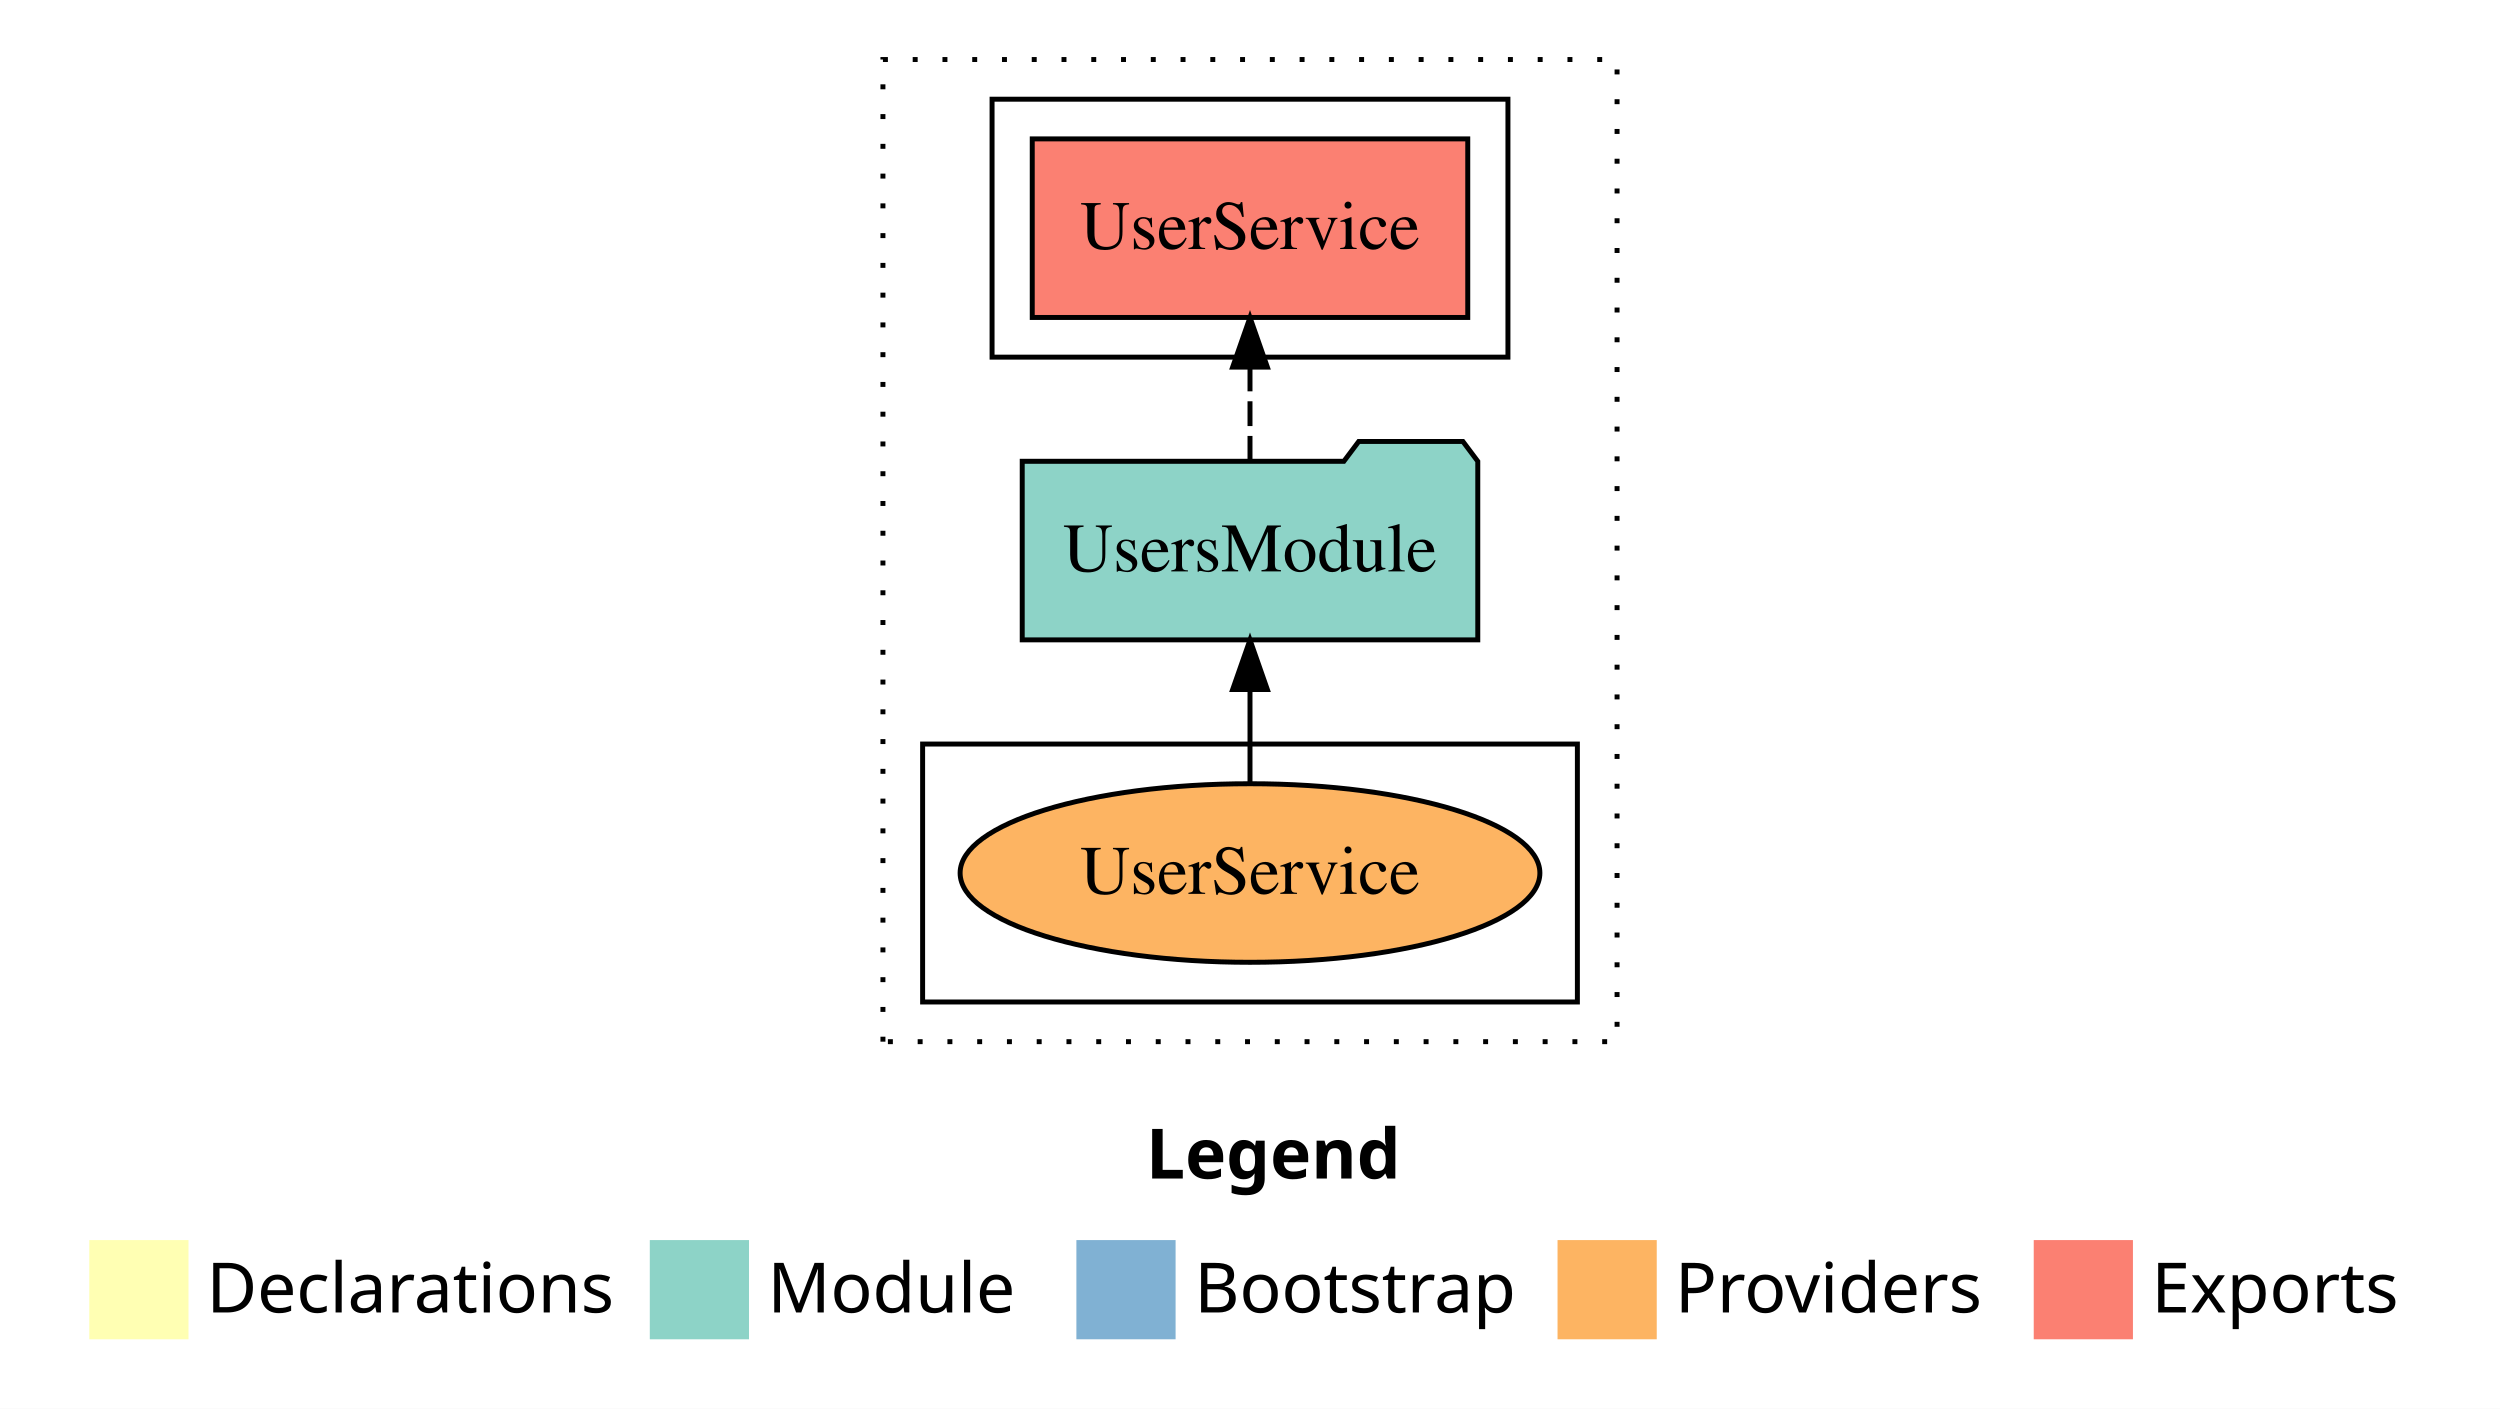
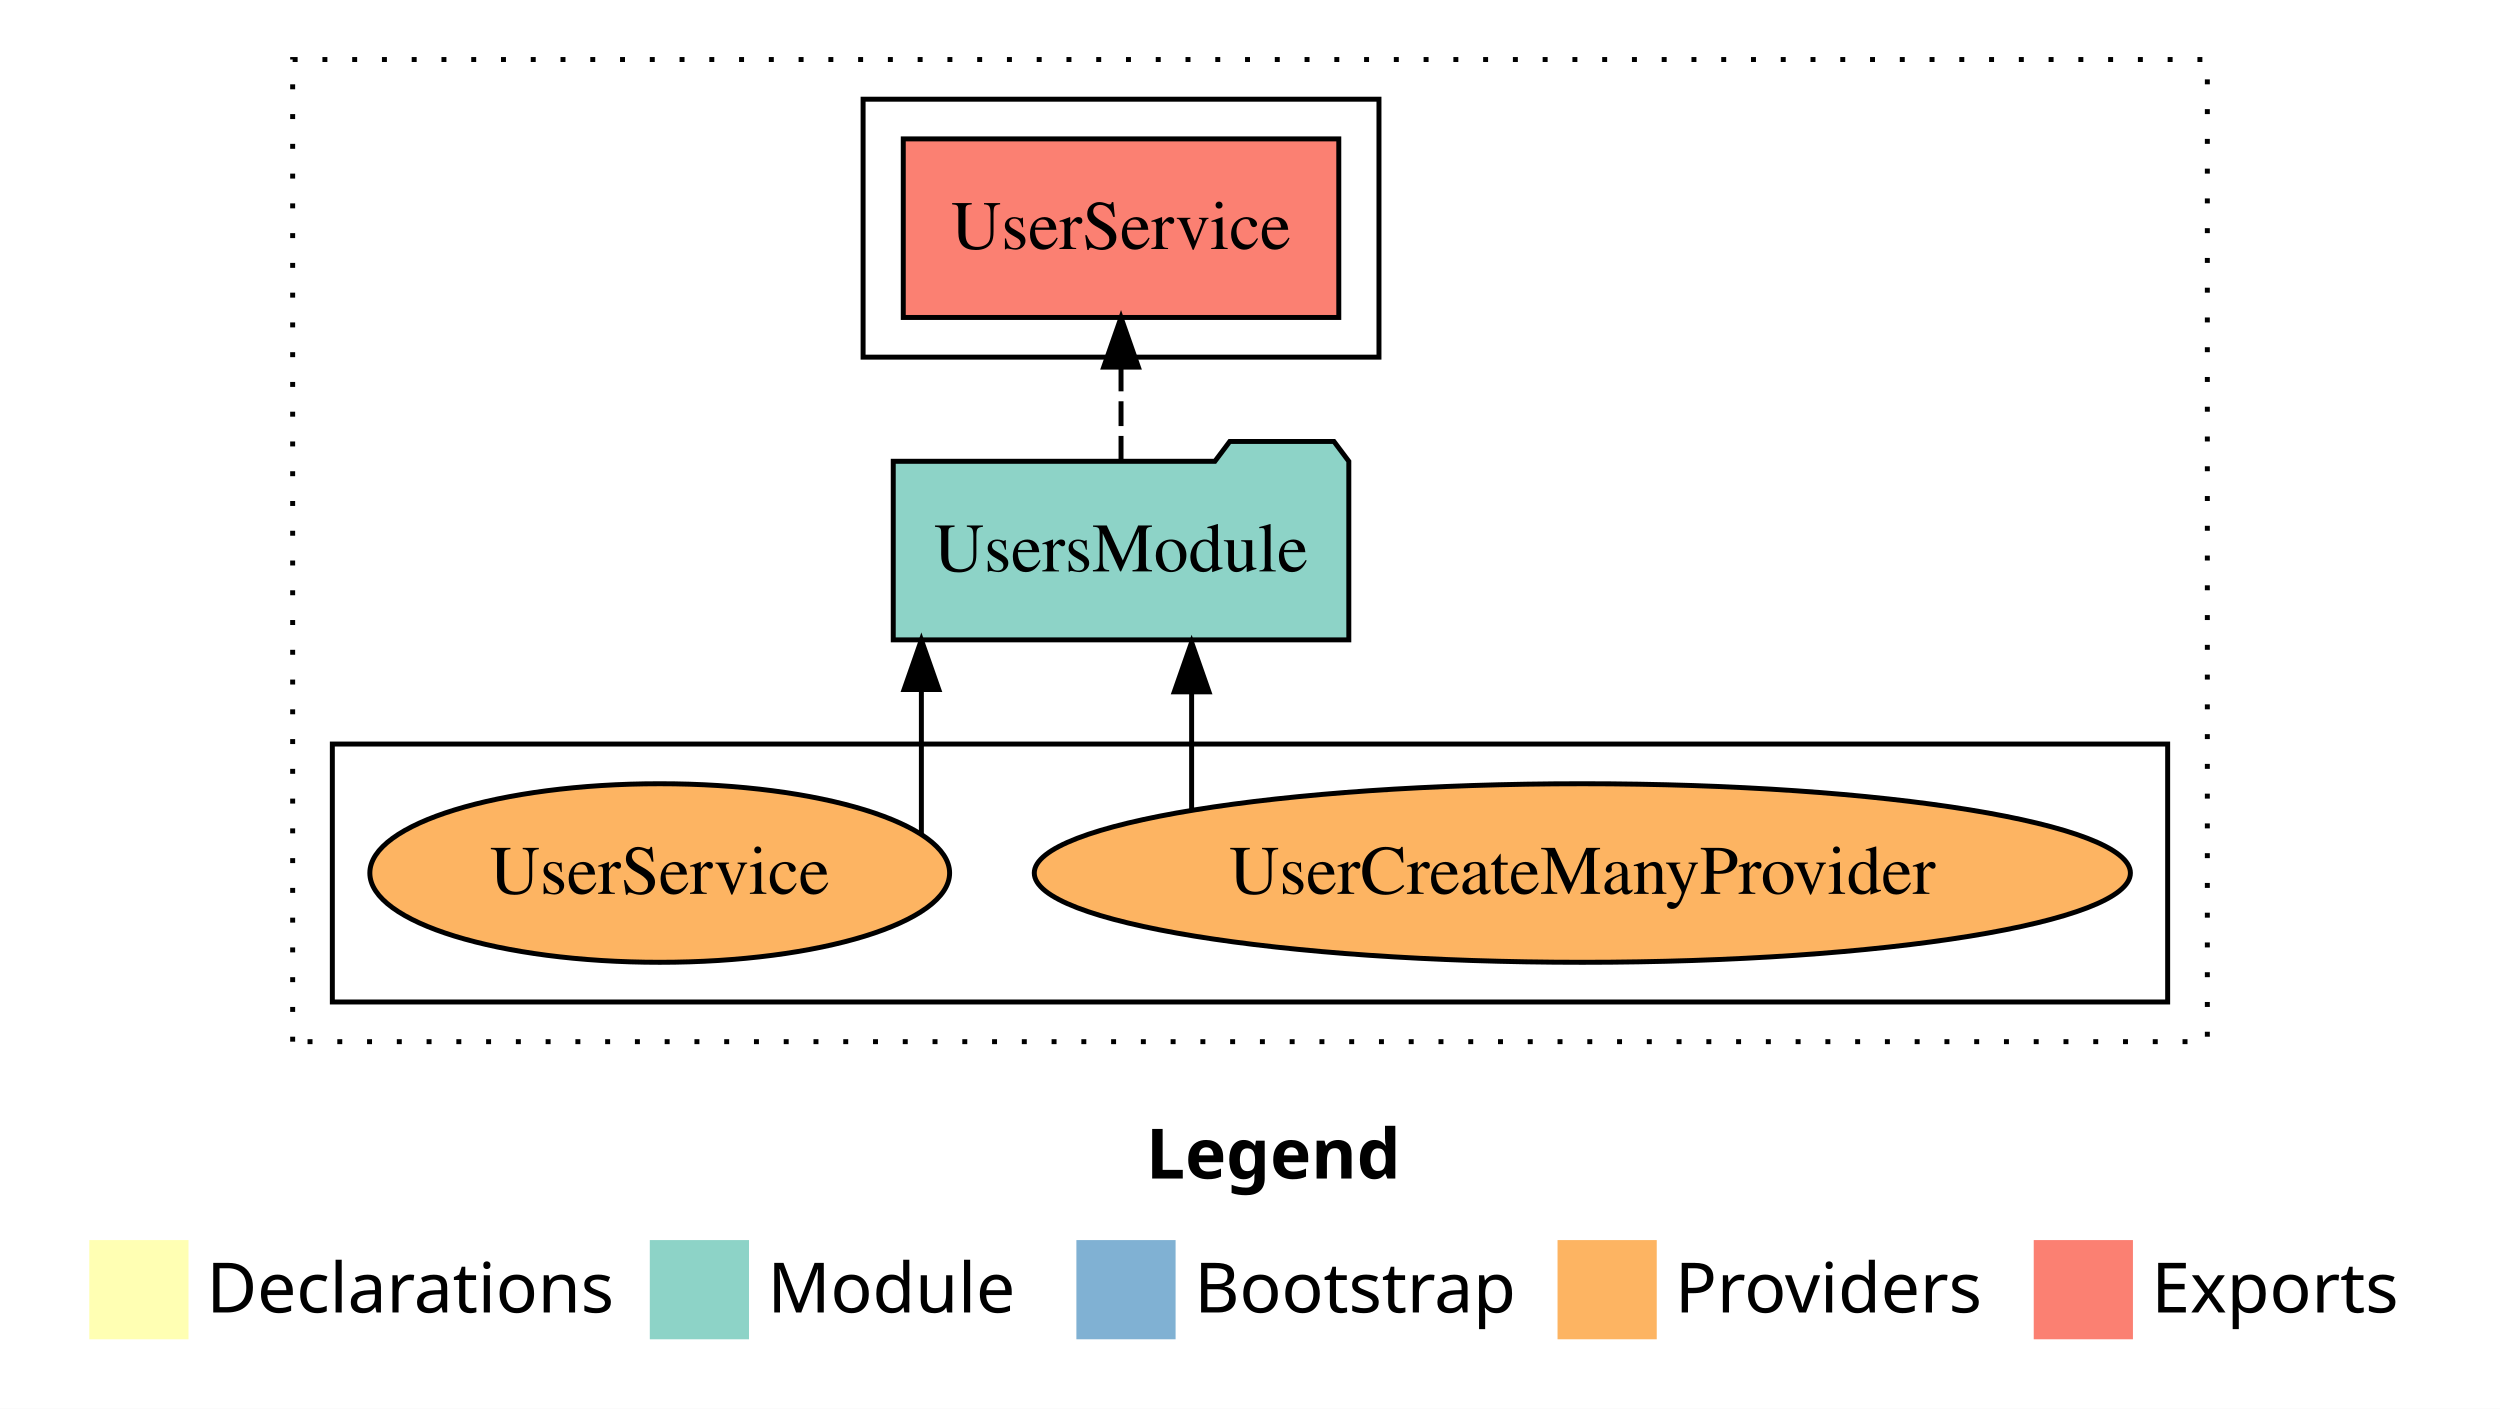
<svg xmlns="http://www.w3.org/2000/svg" width="504pt" height="284pt" viewBox="0.00 0.00 504.00 284.00">
  <g id="graph0" class="graph" transform="scale(1 1) rotate(0) translate(4 280)">
    <polygon fill="white" stroke="transparent" points="-4,4 -4,-280 500,-280 500,4 -4,4" />
    <text text-anchor="start" x="227.01" y="-42.4" font-family="Times-12" font-weight="bold" font-size="14.00">Legend</text>
    <polygon fill="#ffffb3" stroke="transparent" points="14,-10 14,-30 34,-30 34,-10 14,-10" />
    <text text-anchor="start" x="37.63" y="-15.4" font-family="Times-12" font-size="14.00">  Declarations</text>
    <polygon fill="#8dd3c7" stroke="transparent" points="127,-10 127,-30 147,-30 147,-10 127,-10" />
    <text text-anchor="start" x="150.73" y="-15.4" font-family="Times-12" font-size="14.00">  Module</text>
    <polygon fill="#80b1d3" stroke="transparent" points="213,-10 213,-30 233,-30 233,-10 213,-10" />
    <text text-anchor="start" x="236.78" y="-15.4" font-family="Times-12" font-size="14.00">  Bootstrap</text>
    <polygon fill="#fdb462" stroke="transparent" points="310,-10 310,-30 330,-30 330,-10 310,-10" />
    <text text-anchor="start" x="333.67" y="-15.4" font-family="Times-12" font-size="14.00">  Providers</text>
    <polygon fill="#fb8072" stroke="transparent" points="406,-10 406,-30 426,-30 426,-10 406,-10" />
    <text text-anchor="start" x="429.73" y="-15.4" font-family="Times-12" font-size="14.00">  Exports</text>
    <g id="clust1" class="cluster">
-       <polygon fill="none" stroke="black" stroke-dasharray="1,5" points="174,-70 174,-268 322,-268 322,-70 174,-70" />
+       <polygon fill="none" stroke="black" stroke-dasharray="1,5" points="55,-70 55,-268 441,-268 441,-70 55,-70" />
    </g>
    <g id="clust4" class="cluster">
-       <polygon fill="none" stroke="black" points="196,-208 196,-260 300,-260 300,-208 196,-208" />
+       <polygon fill="none" stroke="black" points="170,-208 170,-260 274,-260 274,-208 170,-208" />
    </g>
    <g id="clust6" class="cluster">
-       <polygon fill="none" stroke="black" points="182,-78 182,-130 314,-130 314,-78 182,-78" />
+       <polygon fill="none" stroke="black" points="63,-78 63,-130 433,-130 433,-78 63,-78" />
    </g>
    <g id="node1" class="node">
-       <polygon fill="#fb8072" stroke="black" points="291.9,-252 204.1,-252 204.1,-216 291.9,-216 291.9,-252" />
-       <text text-anchor="middle" x="248" y="-229.8" font-family="Times,serif" font-size="14.00">UserService </text>
+       <polygon fill="#fb8072" stroke="black" points="265.9,-252 178.1,-252 178.1,-216 265.9,-216 265.9,-252" />
+       <text text-anchor="middle" x="222" y="-229.8" font-family="Times,serif" font-size="14.00">UserService </text>
    </g>
    <g id="node2" class="node">
-       <polygon fill="#8dd3c7" stroke="black" points="293.92,-187 290.92,-191 269.92,-191 266.92,-187 202.08,-187 202.08,-151 293.92,-151 293.92,-187" />
-       <text text-anchor="middle" x="248" y="-164.8" font-family="Times,serif" font-size="14.00">UsersModule</text>
+       <polygon fill="#8dd3c7" stroke="black" points="267.92,-187 264.92,-191 243.92,-191 240.92,-187 176.08,-187 176.08,-151 267.92,-151 267.92,-187" />
+       <text text-anchor="middle" x="222" y="-164.8" font-family="Times,serif" font-size="14.00">UsersModule</text>
    </g>
    <g id="edge1" class="edge">
-       <path fill="none" stroke="black" stroke-dasharray="5,2" d="M248,-187.11C248,-187.11 248,-205.99 248,-205.99" />
-       <polygon fill="black" stroke="black" points="244.5,-205.99 248,-215.99 251.5,-205.99 244.5,-205.99" />
+       <path fill="none" stroke="black" stroke-dasharray="5,2" d="M222,-187.11C222,-187.11 222,-205.99 222,-205.99" />
+       <polygon fill="black" stroke="black" points="218.5,-205.99 222,-215.99 225.5,-205.99 218.5,-205.99" />
    </g>
    <g id="node3" class="node">
-       <ellipse fill="#fdb462" stroke="black" cx="248" cy="-104" rx="58.44" ry="18" />
-       <text text-anchor="middle" x="248" y="-99.8" font-family="Times,serif" font-size="14.00">UserService</text>
+       <ellipse fill="#fdb462" stroke="black" cx="315" cy="-104" rx="110.49" ry="18" />
+       <text text-anchor="middle" x="315" y="-99.8" font-family="Times,serif" font-size="14.00">UserCreateManyProvider</text>
    </g>
    <g id="edge2" class="edge">
-       <path fill="none" stroke="black" d="M248,-122.11C248,-122.11 248,-140.99 248,-140.99" />
-       <polygon fill="black" stroke="black" points="244.5,-140.99 248,-150.99 251.5,-140.99 244.5,-140.99" />
+       <path fill="none" stroke="black" d="M236.23,-116.84C236.23,-116.84 236.23,-140.52 236.23,-140.52" />
+       <polygon fill="black" stroke="black" points="232.73,-140.52 236.23,-150.52 239.73,-140.52 232.73,-140.52" />
+     </g>
+     <g id="node4" class="node">
+       <ellipse fill="#fdb462" stroke="black" cx="129" cy="-104" rx="58.44" ry="18" />
+       <text text-anchor="middle" x="129" y="-99.8" font-family="Times,serif" font-size="14.00">UserService</text>
+     </g>
+     <g id="edge3" class="edge">
+       <path fill="none" stroke="black" d="M181.75,-111.71C181.75,-111.71 181.75,-140.99 181.75,-140.99" />
+       <polygon fill="black" stroke="black" points="178.26,-140.99 181.75,-150.99 185.26,-140.99 178.26,-140.99" />
    </g>
  </g>
</svg>
